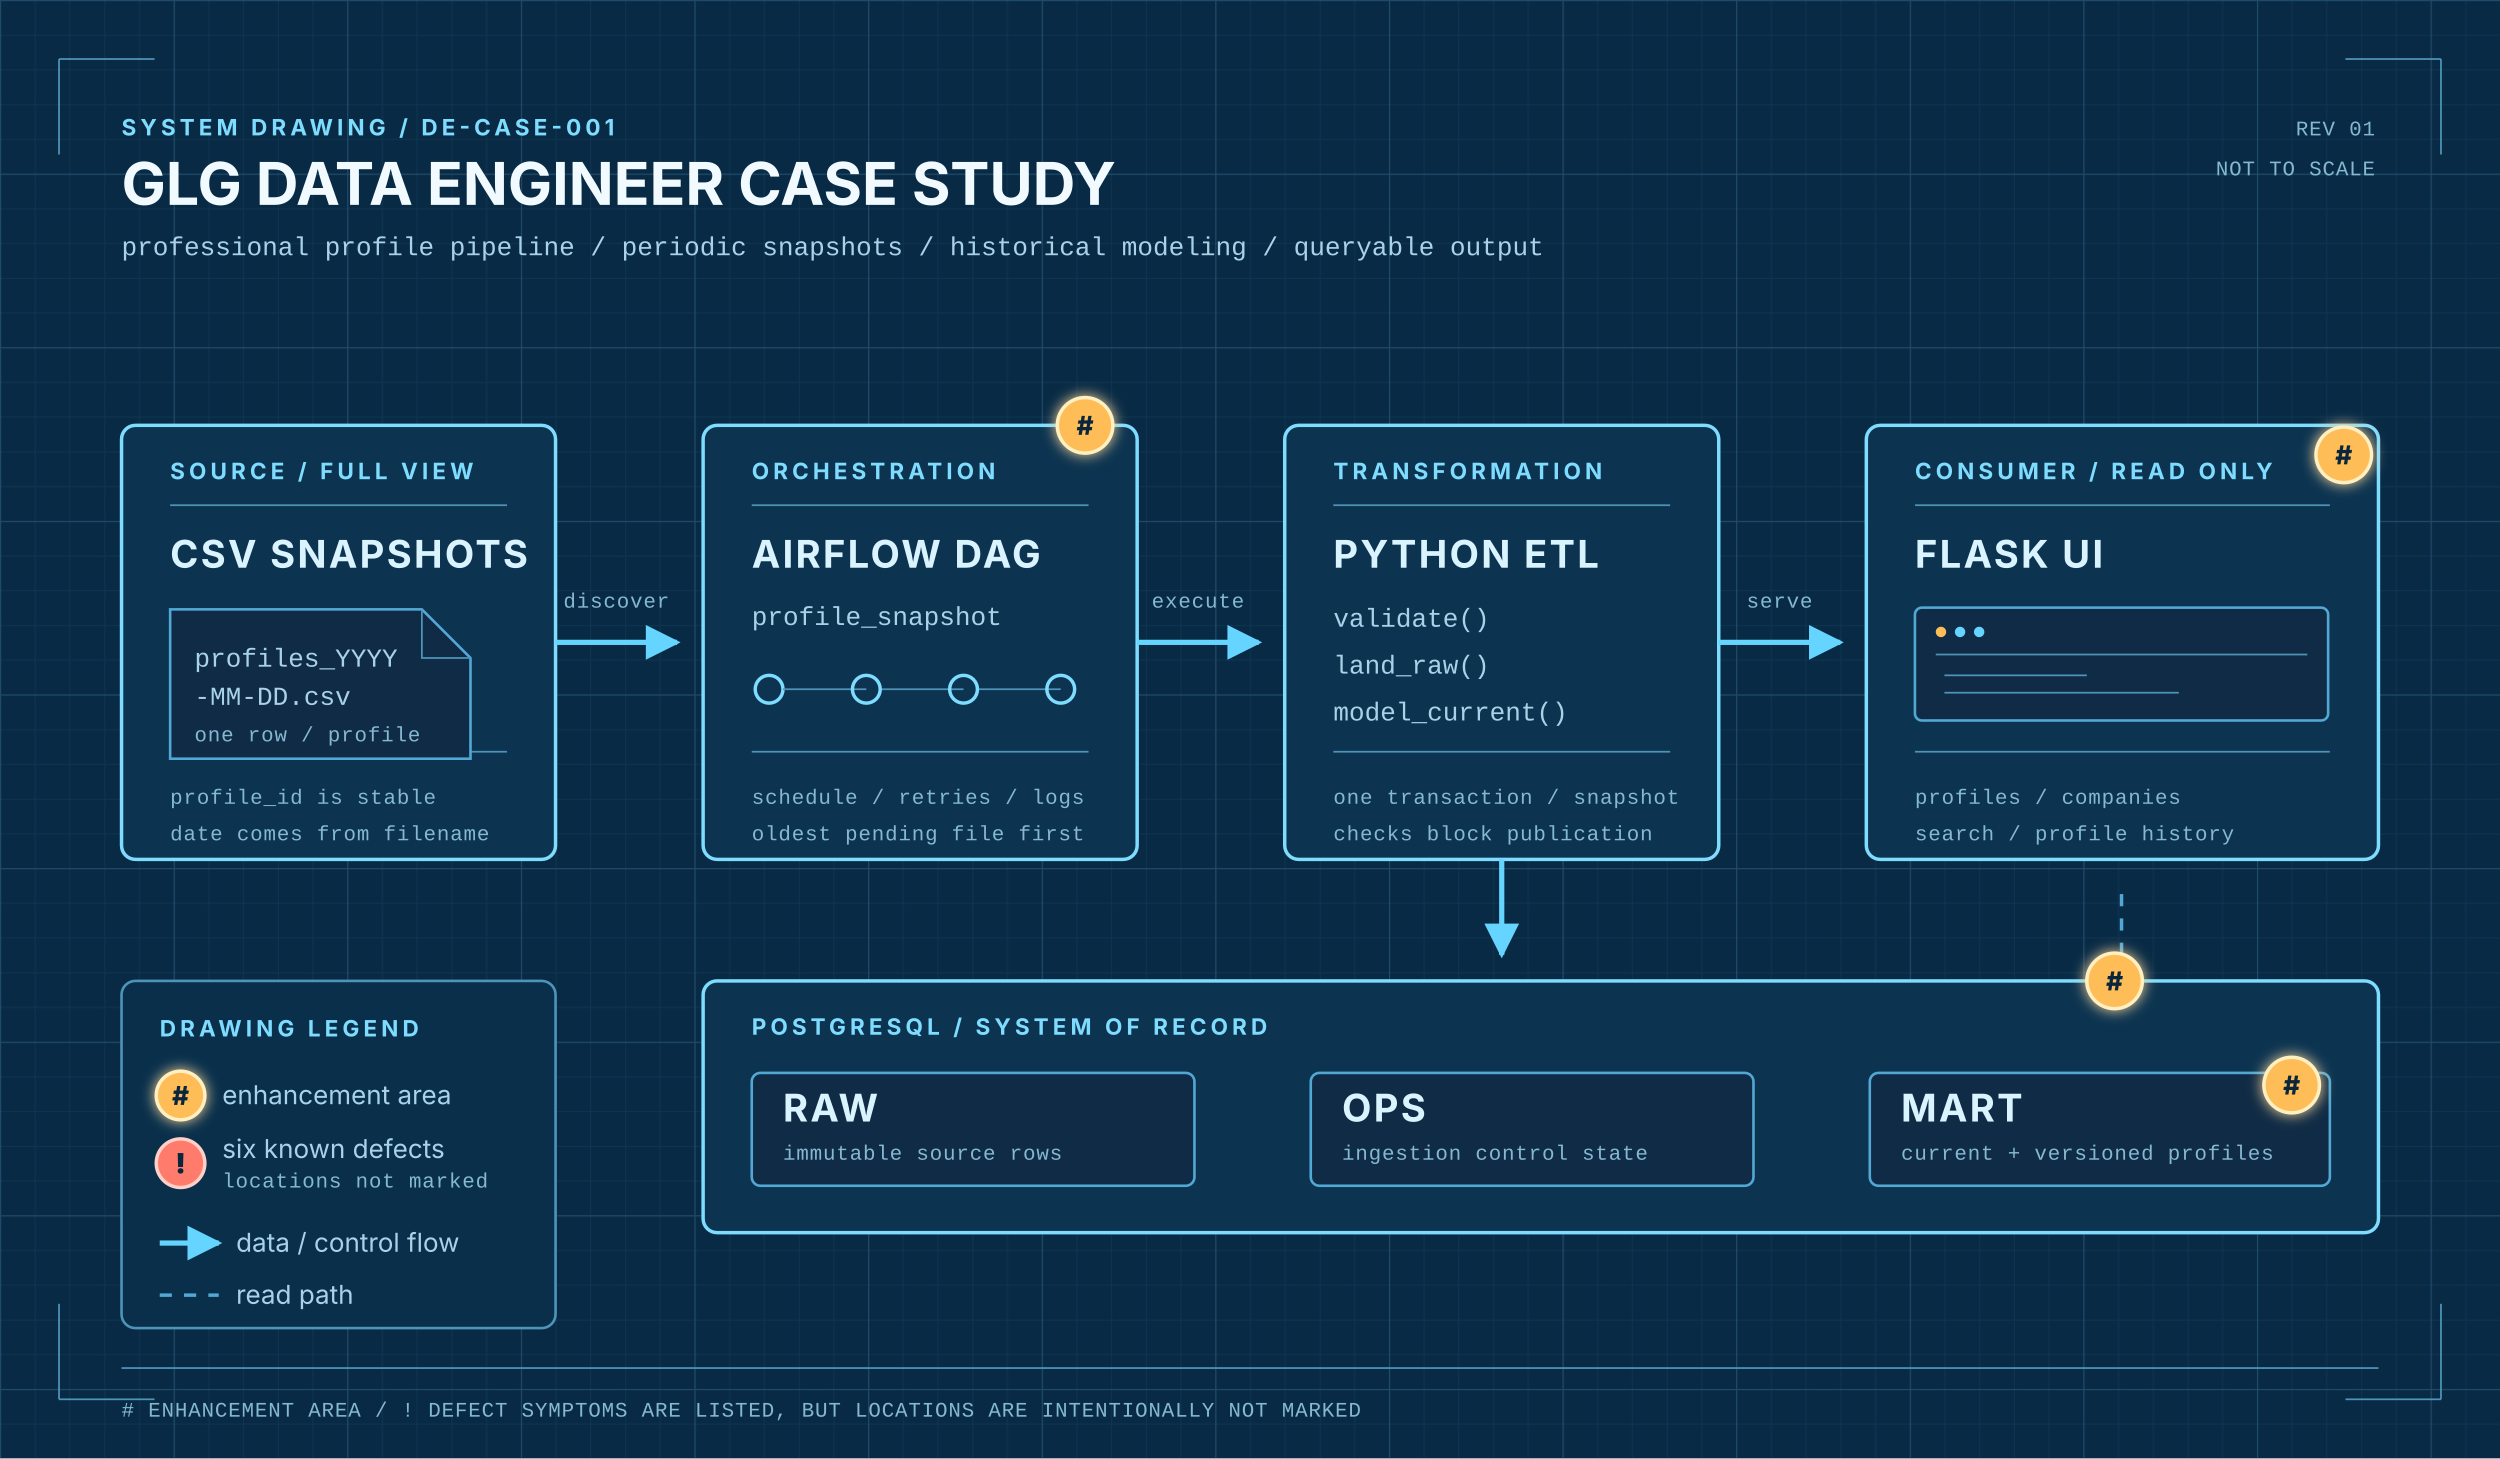
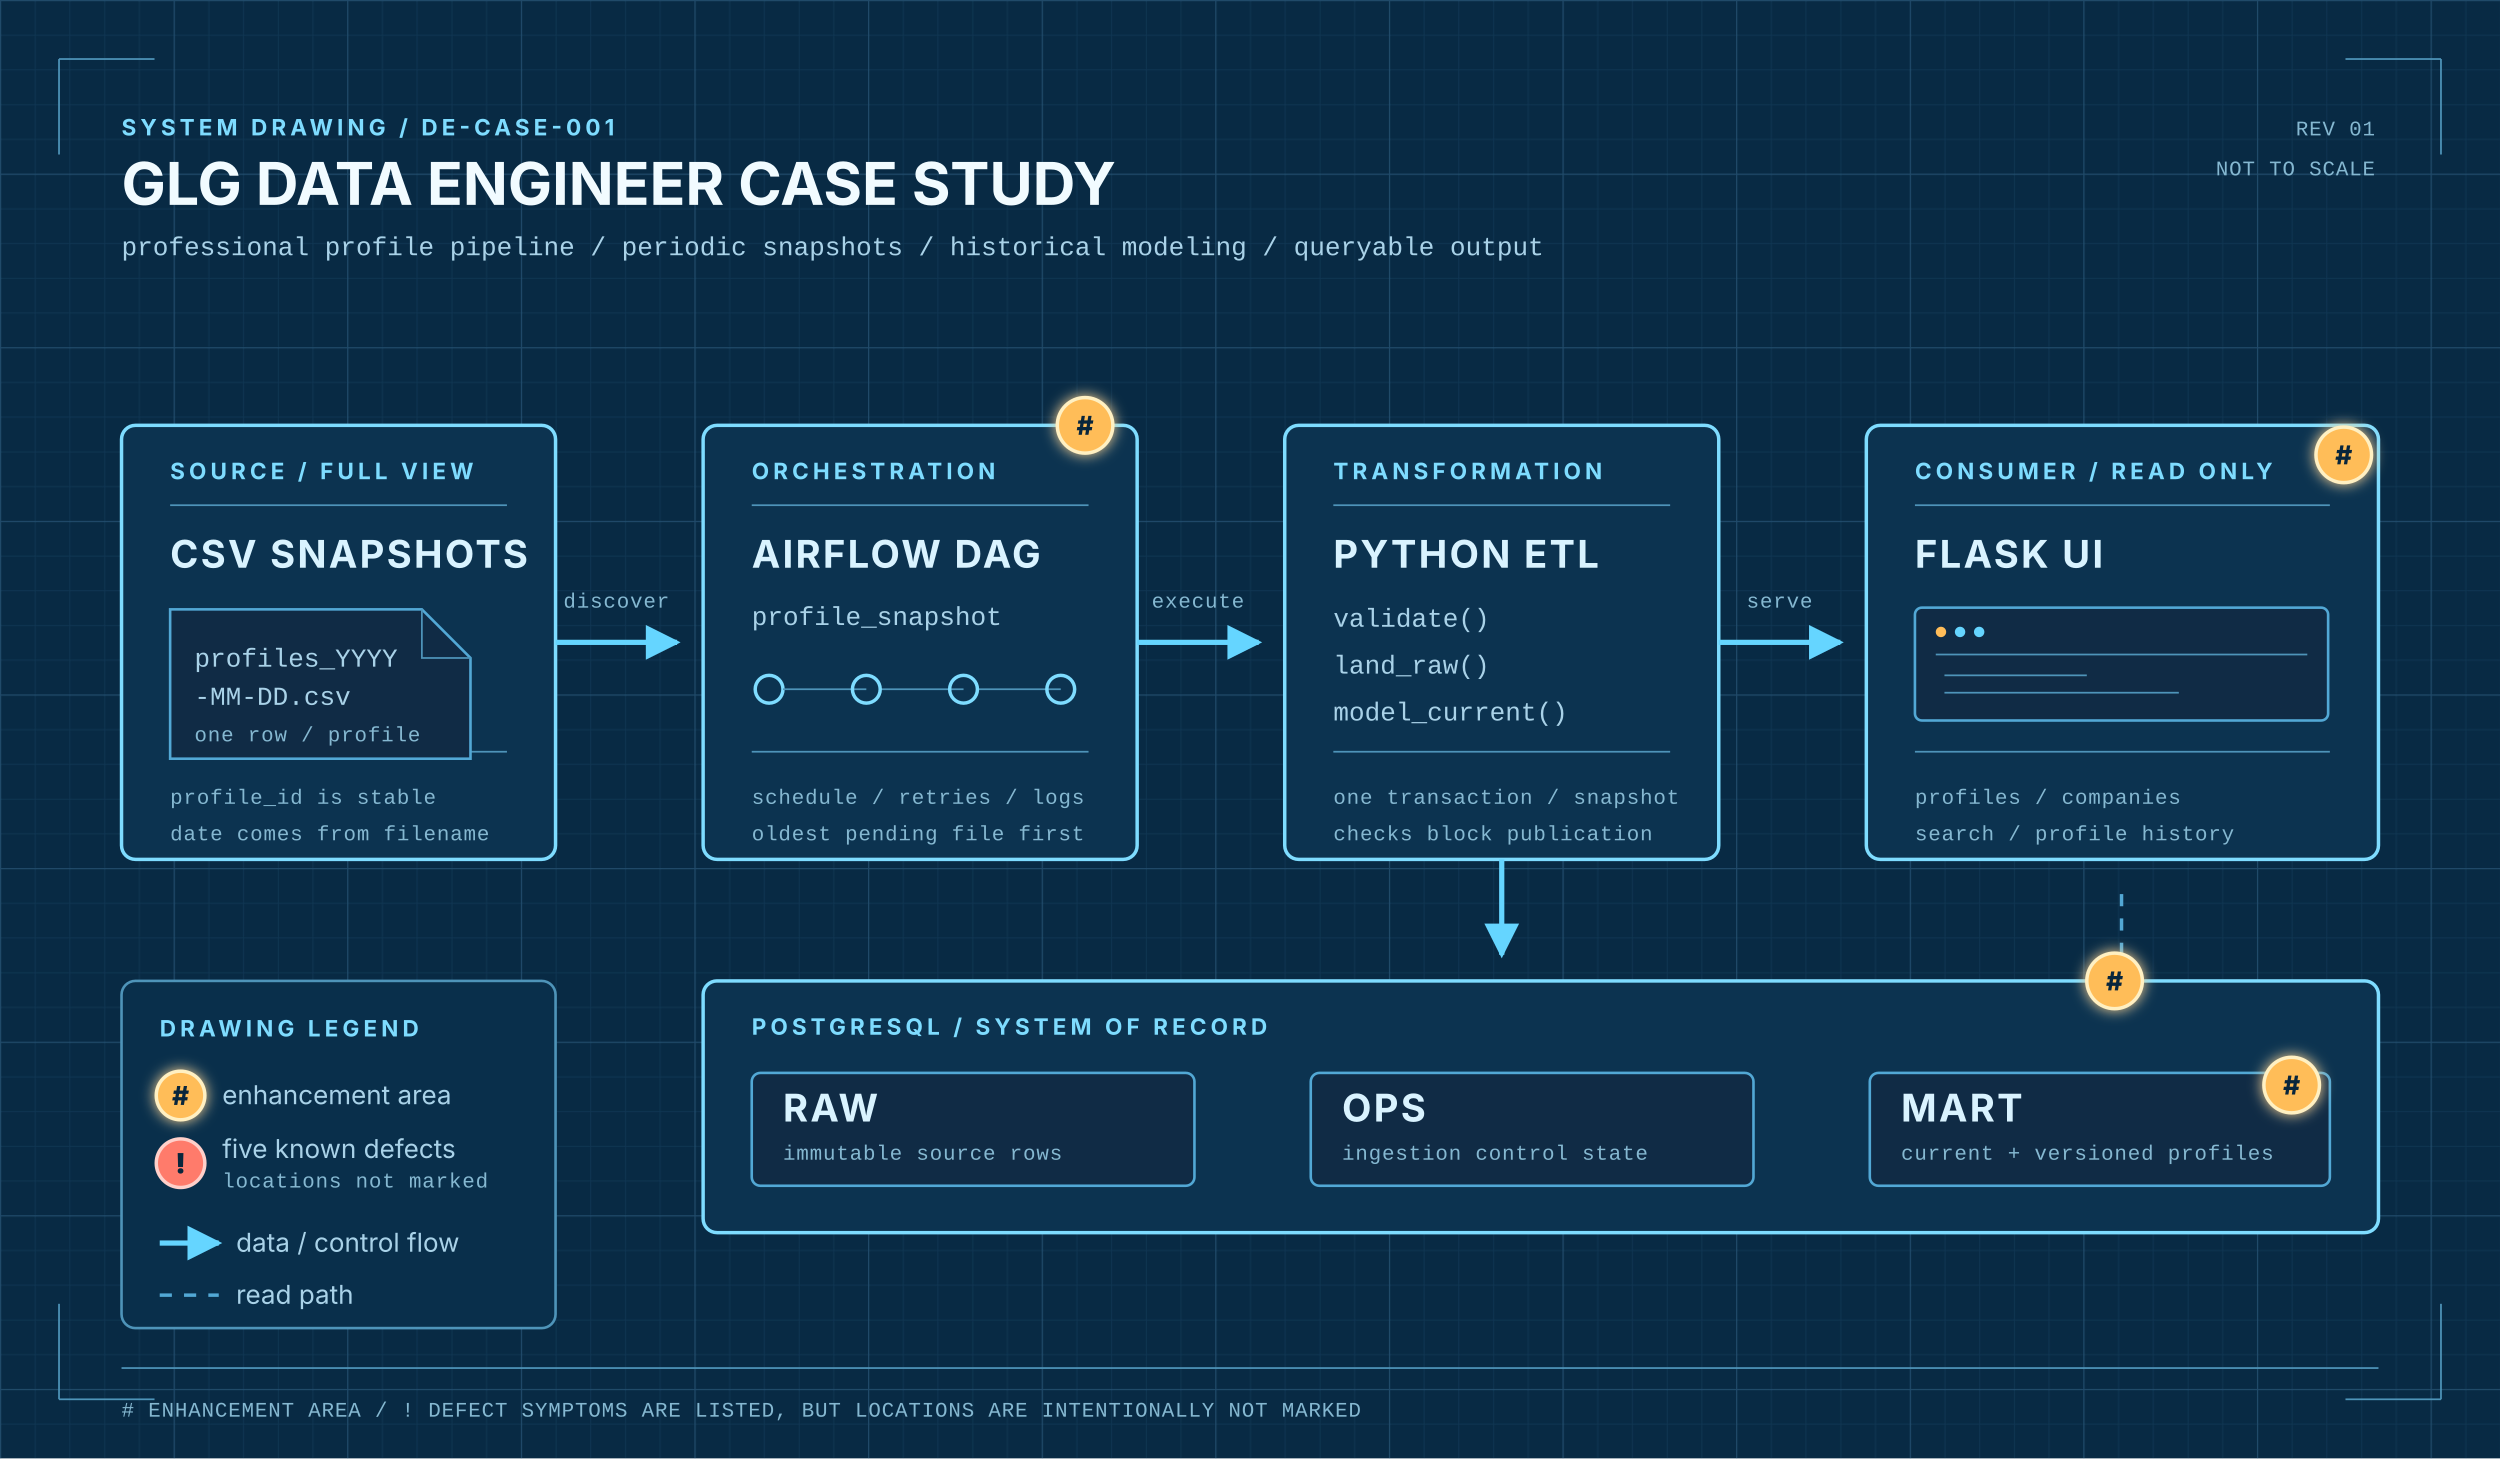
<svg xmlns="http://www.w3.org/2000/svg" width="1440" height="840" viewBox="0 0 1440 840" role="img" aria-labelledby="title description">
  <description id="description">Blueprint diagram showing CSV snapshots flowing through Airflow and Python ETL into PostgreSQL raw, operations, and mart schemas, then to a Flask application. Hash markers identify enhancement areas. Known defect locations are intentionally not marked.</description>
  <defs>
    <pattern id="minorGrid" width="20" height="20" patternUnits="userSpaceOnUse">
      <path d="M20 0H0V20" fill="none" stroke="#2d6086" stroke-width="1" opacity=".22" />
    </pattern>
    <pattern id="majorGrid" width="100" height="100" patternUnits="userSpaceOnUse">
      <rect width="100" height="100" fill="url(#minorGrid)" />
      <path d="M100 0H0V100" fill="none" stroke="#4a80a8" stroke-width="1.5" opacity=".28" />
    </pattern>
    <filter id="glow" x="-40%" y="-40%" width="180%" height="180%">
      <feGaussianBlur stdDeviation="4" result="blur" />
      <feMerge>
        <feMergeNode in="blur" />
        <feMergeNode in="SourceGraphic" />
      </feMerge>
    </filter>
    <marker id="arrow" viewBox="0 0 12 12" refX="10" refY="6" markerWidth="8" markerHeight="8" orient="auto-start-reverse">
      <path d="M1 1l10 5-10 5z" fill="#65d5ff" />
    </marker>
    <style>
      .sans { font-family: Inter, ui-sans-serif, system-ui, -apple-system, "Segoe UI", sans-serif; }
      .mono { font-family: "SFMono-Regular", Consolas, "Liberation Mono", monospace; }
      .label { fill: #d9f3ff; font-size: 22px; font-weight: 700; letter-spacing: .06em; }
      .eyebrow { fill: #7edcff; font-size: 13px; font-weight: 700; letter-spacing: .18em; }
      .detail { fill: #a9d2e8; font-size: 15px; }
      .tiny { fill: #85b8d1; font-size: 12px; letter-spacing: .04em; }
      .box { fill: #0c3350; stroke: #7edcff; stroke-width: 2; }
      .box-alt { fill: #102b45; stroke: #52a8d5; stroke-width: 1.5; }
      .line { fill: none; stroke: #65d5ff; stroke-width: 3; marker-end: url(#arrow); }
      .dash { fill: none; stroke: #52a8d5; stroke-width: 2; stroke-dasharray: 7 7; }
      .dimension { fill: none; stroke: #4e94b9; stroke-width: 1; }
      .marker { fill: #ffbd59; stroke: #fff0c2; stroke-width: 2; filter: url(#glow); }
      .marker-text { fill: #09263c; font-size: 15px; font-weight: 800; text-anchor: middle; dominant-baseline: central; }
      .defect { fill: #ff7b6b; stroke: #ffd0ca; stroke-width: 2; }
      .defect-text { fill: #09263c; font-size: 16px; font-weight: 900; text-anchor: middle; dominant-baseline: central; }
    </style>
  </defs>
  <rect width="1440" height="840" fill="#082a44" />
  <rect width="1440" height="840" fill="url(#majorGrid)" />
  <path d="M34 34h55M34 34v55M1406 34h-55M1406 34v55M34 806h55M34 806v-55M1406 806h-55M1406 806v-55" class="dimension" stroke-width="3" />
  <text x="70" y="78" class="sans eyebrow">SYSTEM DRAWING / DE-CASE-001</text>
  <text x="70" y="118" class="sans" fill="#f1fbff" font-size="34" font-weight="750">GLG DATA ENGINEER CASE STUDY</text>
  <text x="70" y="147" class="mono detail">professional profile pipeline / periodic snapshots / historical modeling / queryable output</text>
  <text x="1368" y="78" class="mono tiny" text-anchor="end">REV 01</text>
  <text x="1368" y="101" class="mono tiny" text-anchor="end">NOT TO SCALE</text>
  <g transform="translate(70 245)">
    <rect width="250" height="250" rx="8" class="box" />
    <path d="M28 46h194M28 188h194" class="dimension" />
    <text x="28" y="31" class="sans eyebrow">SOURCE / FULL VIEW</text>
    <text x="28" y="82" class="sans label">CSV SNAPSHOTS</text>
    <g transform="translate(28 106)">
      <path d="M0 0h145l28 28v58H0z" class="box-alt" />
      <path d="M145 0v28h28" class="dimension" />
      <text x="14" y="33" class="mono detail">profiles_YYYY</text>
      <text x="14" y="55" class="mono detail">-MM-DD.csv</text>
      <text x="14" y="76" class="mono tiny">one row / profile</text>
    </g>
    <text x="28" y="218" class="mono tiny">profile_id is stable</text>
    <text x="28" y="239" class="mono tiny">date comes from filename</text>
  </g>
  <g transform="translate(405 245)">
    <rect width="250" height="250" rx="8" class="box" />
    <path d="M28 46h194M28 188h194" class="dimension" />
    <text x="28" y="31" class="sans eyebrow">ORCHESTRATION</text>
    <text x="28" y="82" class="sans label">AIRFLOW DAG</text>
    <text x="28" y="115" class="mono detail">profile_snapshot</text>
    <g transform="translate(28 142)">
      <circle cx="10" cy="10" r="8" fill="none" stroke="#7edcff" stroke-width="2" />
      <path d="M18 10h48M74 10h48M130 10h48" class="dimension" stroke-width="2" />
      <circle cx="66" cy="10" r="8" fill="none" stroke="#7edcff" stroke-width="2" />
      <circle cx="122" cy="10" r="8" fill="none" stroke="#7edcff" stroke-width="2" />
      <circle cx="178" cy="10" r="8" fill="none" stroke="#7edcff" stroke-width="2" />
    </g>
    <text x="28" y="218" class="mono tiny">schedule / retries / logs</text>
    <text x="28" y="239" class="mono tiny">oldest pending file first</text>
  </g>
  <g transform="translate(740 245)">
    <rect width="250" height="250" rx="8" class="box" />
    <path d="M28 46h194M28 188h194" class="dimension" />
    <text x="28" y="31" class="sans eyebrow">TRANSFORMATION</text>
    <text x="28" y="82" class="sans label">PYTHON ETL</text>
    <text x="28" y="116" class="mono detail">validate()</text>
    <text x="28" y="143" class="mono detail">land_raw()</text>
    <text x="28" y="170" class="mono detail">model_current()</text>
    <text x="28" y="218" class="mono tiny">one transaction / snapshot</text>
    <text x="28" y="239" class="mono tiny">checks block publication</text>
  </g>
  <g transform="translate(1075 245)">
    <rect width="295" height="250" rx="8" class="box" />
    <path d="M28 46h239M28 188h239" class="dimension" />
    <text x="28" y="31" class="sans eyebrow">CONSUMER / READ ONLY</text>
    <text x="28" y="82" class="sans label">FLASK UI</text>
    <g transform="translate(28 105)">
      <rect width="238" height="65" rx="4" class="box-alt" />
      <circle cx="15" cy="14" r="3" fill="#ffbd59" />
      <circle cx="26" cy="14" r="3" fill="#65d5ff" />
      <circle cx="37" cy="14" r="3" fill="#65d5ff" />
      <path d="M12 27h214M17 39h82M17 49h135" class="dimension" />
    </g>
    <text x="28" y="218" class="mono tiny">profiles / companies</text>
    <text x="28" y="239" class="mono tiny">search / profile history</text>
  </g>
  <path d="M320 370h70" class="line" />
  <path d="M655 370h70" class="line" />
  <path d="M990 370h70" class="line" />
  <text x="355" y="350" class="mono tiny" text-anchor="middle">discover</text>
  <text x="690" y="350" class="mono tiny" text-anchor="middle">execute</text>
  <text x="1025" y="350" class="mono tiny" text-anchor="middle">serve</text>
  <g transform="translate(405 565)">
    <rect width="965" height="145" rx="8" class="box" />
    <text x="28" y="31" class="sans eyebrow">POSTGRESQL / SYSTEM OF RECORD</text>
    <g transform="translate(28 53)">
      <rect width="255" height="65" rx="5" class="box-alt" />
      <text x="18" y="28" class="sans label" font-size="18">RAW</text>
      <text x="18" y="50" class="mono tiny">immutable source rows</text>
    </g>
    <g transform="translate(350 53)">
      <rect width="255" height="65" rx="5" class="box-alt" />
      <text x="18" y="28" class="sans label" font-size="18">OPS</text>
      <text x="18" y="50" class="mono tiny">ingestion control state</text>
    </g>
    <g transform="translate(672 53)">
      <rect width="265" height="65" rx="5" class="box-alt" />
      <text x="18" y="28" class="sans label" font-size="18">MART</text>
      <text x="18" y="50" class="mono tiny">current + versioned profiles</text>
    </g>
  </g>
  <path d="M865 495v55" class="line" />
  <path d="M1222 550v-40" class="dash" />
  <g transform="translate(625 245)">
    <circle r="16" class="marker" />
    <text class="sans marker-text">#</text>
  </g>
  <g transform="translate(1320 625)">
    <circle r="16" class="marker" />
    <text class="sans marker-text">#</text>
  </g>
  <g transform="translate(1218 565)">
    <circle r="16" class="marker" />
    <text class="sans marker-text">#</text>
  </g>
  <g transform="translate(1350 262)">
    <circle r="16" class="marker" />
    <text class="sans marker-text">#</text>
  </g>
  <g transform="translate(70 565)">
    <rect width="250" height="200" rx="8" fill="#092f4b" stroke="#4e94b9" stroke-width="1.5" />
    <text x="22" y="32" class="sans eyebrow">DRAWING LEGEND</text>
    <circle cx="34" cy="66" r="14" class="marker" />
    <text x="34" y="66" class="sans marker-text">#</text>
    <text x="58" y="71" class="sans detail">enhancement area</text>
    <circle cx="34" cy="105" r="14" class="defect" />
    <text x="34" y="105" class="sans defect-text">!</text>
-     <text x="58" y="102" class="sans detail">six known defects</text>
+     <text x="58" y="102" class="sans detail">five known defects</text>
    <text x="58" y="119" class="mono tiny">locations not marked</text>
    <path d="M22 151h34" class="line" marker-end="none" />
    <text x="66" y="156" class="sans detail">data / control flow</text>
    <path d="M22 181h34" class="dash" />
    <text x="66" y="186" class="sans detail">read path</text>
  </g>
  <path d="M70 788h1300" class="dimension" />
  <text x="70" y="816" class="mono tiny"># ENHANCEMENT AREA   /   ! DEFECT SYMPTOMS ARE LISTED, BUT LOCATIONS ARE INTENTIONALLY NOT MARKED</text>
</svg>
